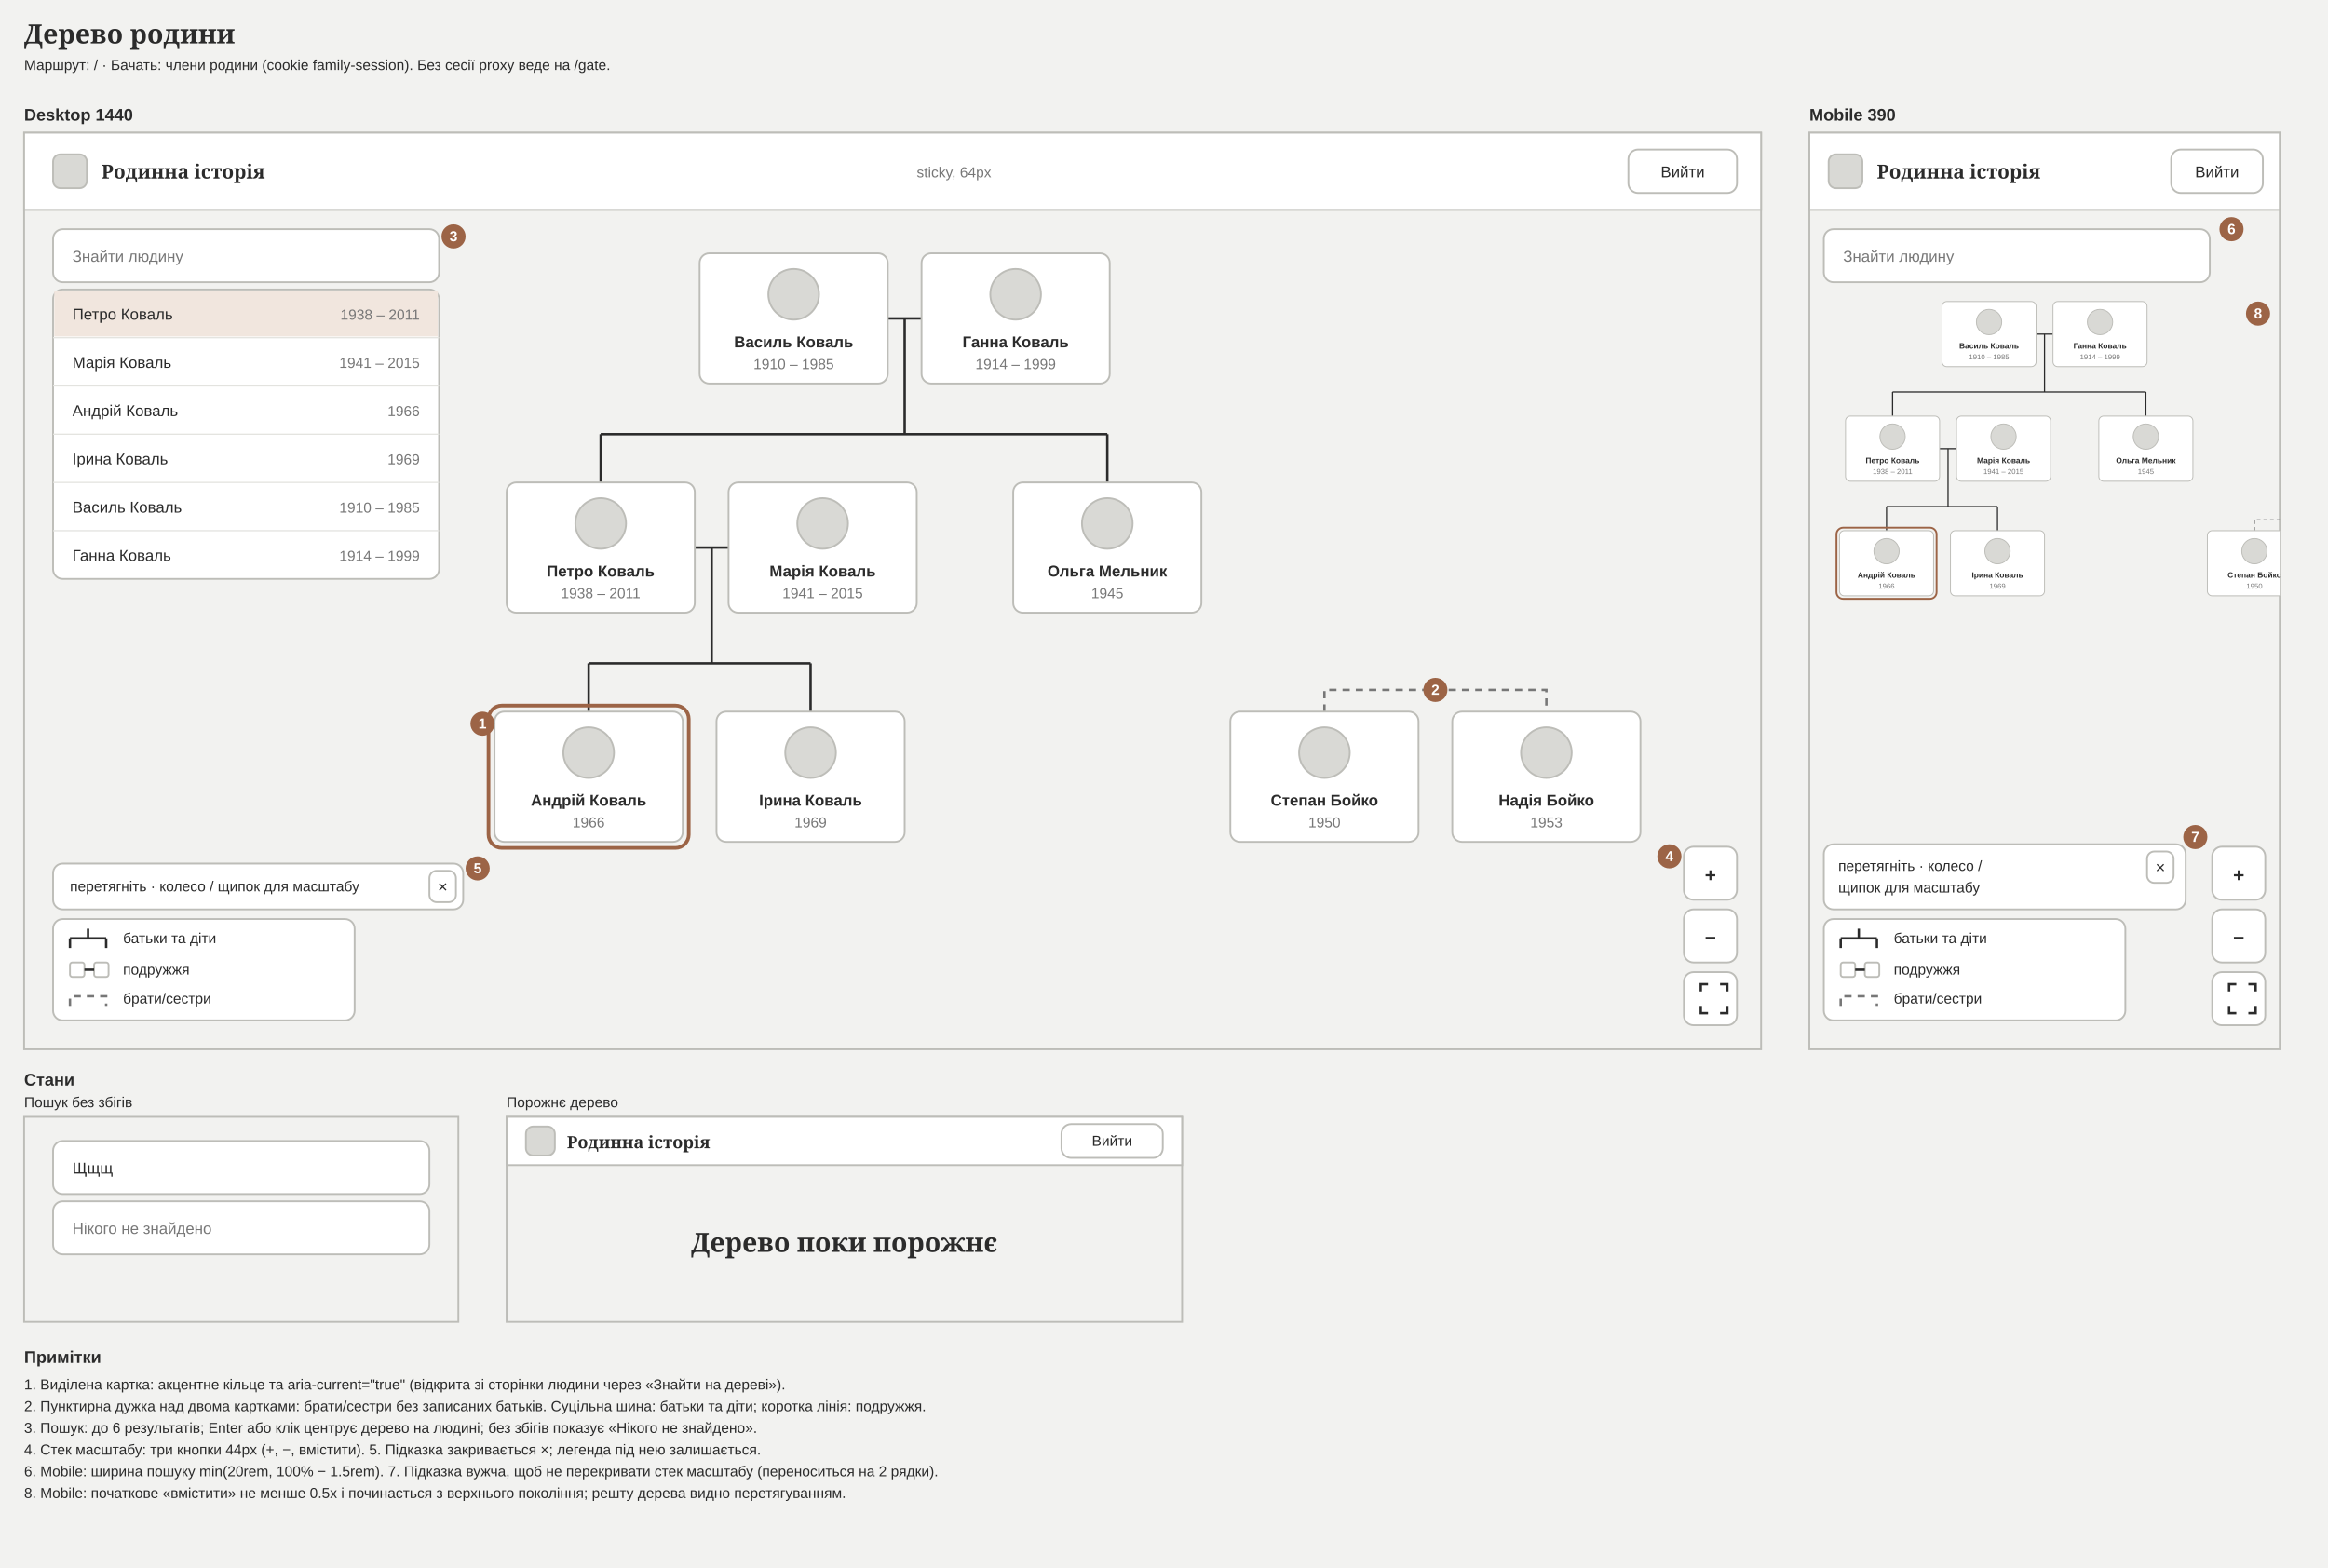
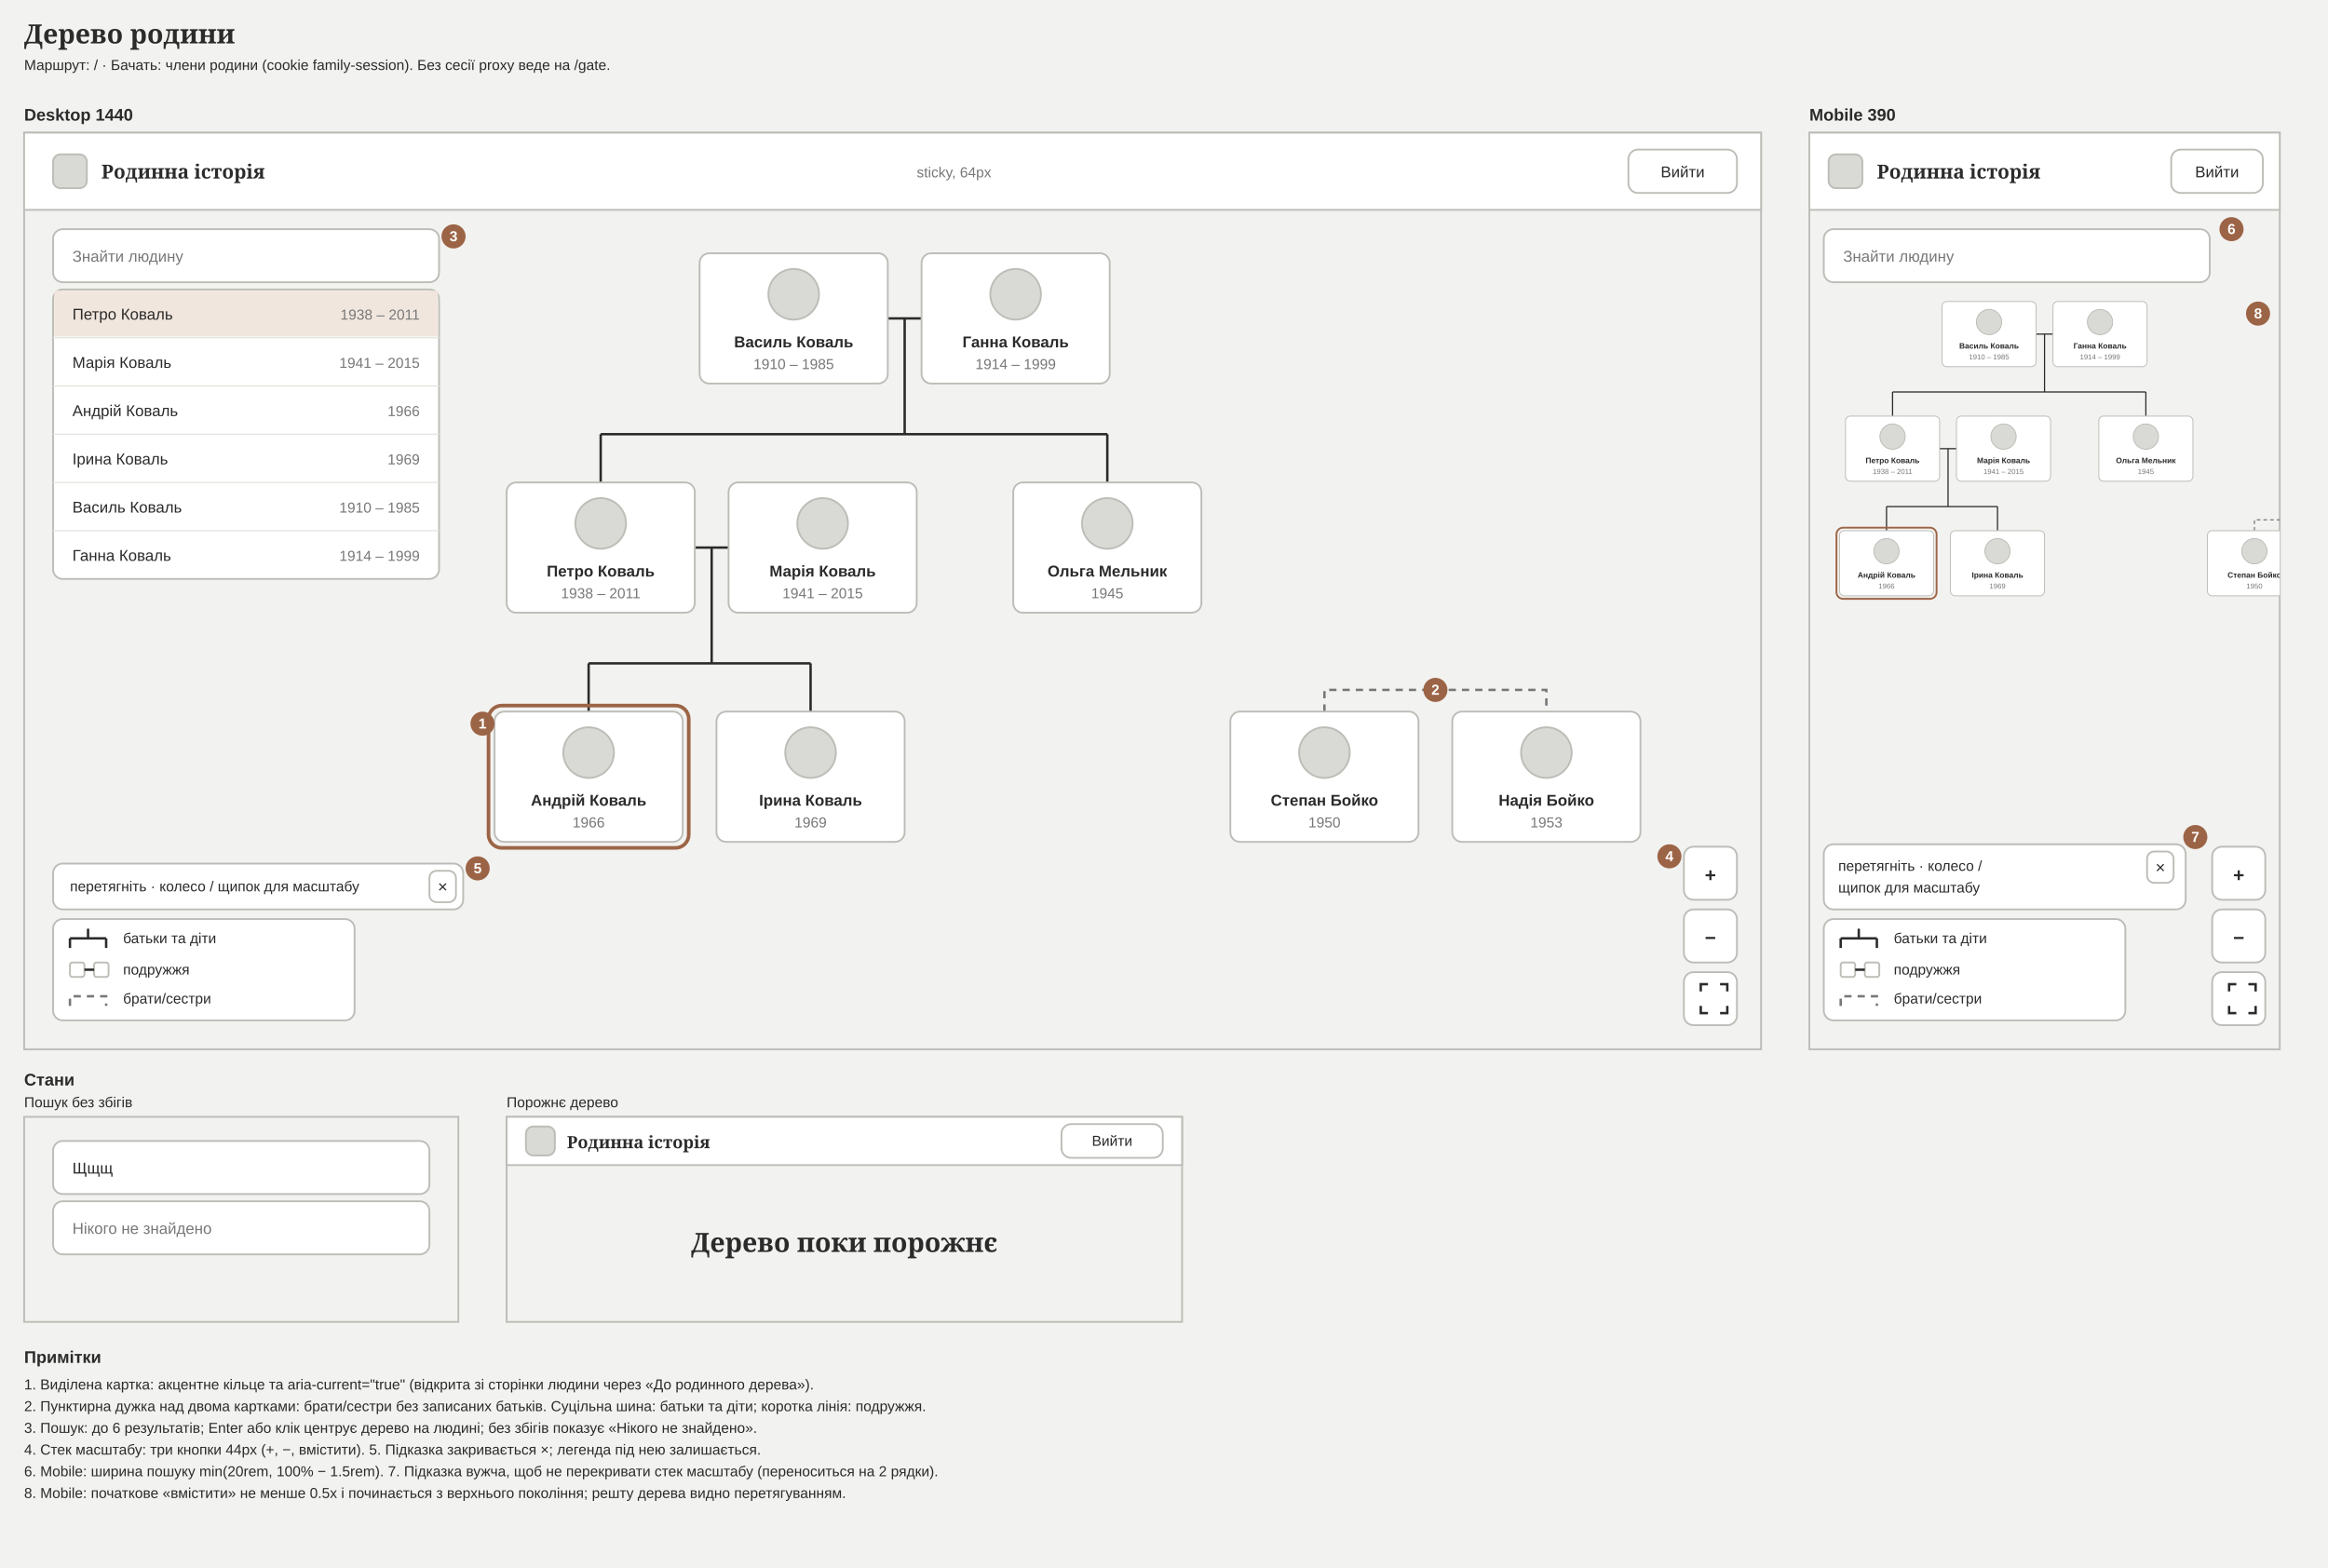
<svg xmlns="http://www.w3.org/2000/svg" width="1930" height="1300" viewBox="0 0 1930 1300" role="img" aria-labelledby="t d">
  <style>
text{font-family:Arial,Helvetica,sans-serif;font-size:14px;fill:#2b2b2b}
.bg{fill:#f2f2f0}
.frame{fill:#f2f2f0;stroke:#bdbdb8;stroke-width:1.5}
.box{fill:#fff;stroke:#bdbdb8;stroke-width:1.5}
.card{fill:#fff;stroke:#bdbdb8;stroke-width:1.5}
.btn{fill:#fff;stroke:#bdbdb8;stroke-width:1.5}
.btn-primary{fill:#9c6446;stroke:#9c6446;stroke-width:1.5}
.btn-disabled{fill:#e6e6e3;stroke:#d0d0cc;stroke-width:1.5}
.input{fill:#fff;stroke:#bdbdb8;stroke-width:1.5}
.avatar{fill:#d9d9d5;stroke:#bdbdb8;stroke-width:1.5}
.ink{fill:#222}
.line{stroke:#2b2b2b;stroke-width:2;fill:none}
.dash{stroke:#777;stroke-width:2;stroke-dasharray:6 5;fill:none}
.ring{fill:none;stroke:#9c6446;stroke-width:3}
.call{fill:#9c6446}
.accent{fill:#9c6446}
.accent-t{fill:#9c6446}
.muted{fill:#777;font-size:12px}
.title{font-family:Georgia,serif;font-size:22px;font-weight:bold}
.serif{font-family:Georgia,serif}
.note{font-size:12px;fill:#2b2b2b}
.b{font-weight:bold}
.w{fill:#fff}
.c{text-anchor:middle}
.e{text-anchor:end}
.sm{font-size:13px}
.lg{font-size:16px}
</style>
  <defs>
    <g id="tree">
      <path class="line" d="M736 264 H764" />
      <path class="line" d="M750 264 V360 M498 360 H918 M498 360 V400 M918 360 V400" />
      <path class="line" d="M576 454 H604" />
      <path class="line" d="M590 454 V550 M488 550 H672 M488 550 V590 M672 550 V590" />
      <path class="dash" d="M1098 590 V572 H1282 V590" />
      <rect class="card" x="580" y="210" width="156" height="108" rx="8" />
      <circle class="avatar" cx="658" cy="244" r="21" />
      <text class="b sm c" x="658" y="288">Василь Коваль</text>
      <text class="muted c" x="658" y="306">1910 – 1985</text>
      <rect class="card" x="764" y="210" width="156" height="108" rx="8" />
      <circle class="avatar" cx="842" cy="244" r="21" />
      <text class="b sm c" x="842" y="288">Ганна Коваль</text>
      <text class="muted c" x="842" y="306">1914 – 1999</text>
      <rect class="card" x="420" y="400" width="156" height="108" rx="8" />
      <circle class="avatar" cx="498" cy="434" r="21" />
      <text class="b sm c" x="498" y="478">Петро Коваль</text>
      <text class="muted c" x="498" y="496">1938 – 2011</text>
      <rect class="card" x="604" y="400" width="156" height="108" rx="8" />
      <circle class="avatar" cx="682" cy="434" r="21" />
      <text class="b sm c" x="682" y="478">Марія Коваль</text>
      <text class="muted c" x="682" y="496">1941 – 2015</text>
      <rect class="card" x="840" y="400" width="156" height="108" rx="8" />
      <circle class="avatar" cx="918" cy="434" r="21" />
      <text class="b sm c" x="918" y="478">Ольга Мельник</text>
      <text class="muted c" x="918" y="496">1945</text>
      <rect class="card" x="410" y="590" width="156" height="108" rx="8" />
      <circle class="avatar" cx="488" cy="624" r="21" />
      <text class="b sm c" x="488" y="668">Андрій Коваль</text>
      <text class="muted c" x="488" y="686">1966</text>
      <rect class="ring" x="405" y="585" width="166" height="118" rx="11" />
      <rect class="card" x="594" y="590" width="156" height="108" rx="8" />
      <circle class="avatar" cx="672" cy="624" r="21" />
      <text class="b sm c" x="672" y="668">Ірина Коваль</text>
      <text class="muted c" x="672" y="686">1969</text>
      <rect class="card" x="1020" y="590" width="156" height="108" rx="8" />
      <circle class="avatar" cx="1098" cy="624" r="21" />
      <text class="b sm c" x="1098" y="668">Степан Бойко</text>
      <text class="muted c" x="1098" y="686">1950</text>
      <rect class="card" x="1204" y="590" width="156" height="108" rx="8" />
      <circle class="avatar" cx="1282" cy="624" r="21" />
      <text class="b sm c" x="1282" y="668">Надія Бойко</text>
      <text class="muted c" x="1282" y="686">1953</text>
    </g>
    <g id="legend">
      <rect class="box" x="0" y="0" width="250" height="84" rx="8" />
      <path class="line" d="M14 16 H44 M29 8 V16 M14 16 V24 M44 16 V24" />
      <text class="note" x="58" y="20">батьки та діти</text>
      <rect class="card" x="14" y="36" width="12" height="12" rx="2" />
      <rect class="card" x="34" y="36" width="12" height="12" rx="2" />
      <path class="line" d="M26 42 H34" />
      <text class="note" x="58" y="46">подружжя</text>
      <path class="dash" d="M14 72 V64 H44 V72" />
      <text class="note" x="58" y="70">брати/сестри</text>
    </g>
    <g id="zoom">
      <rect class="btn" x="0" y="0" width="44" height="44" rx="8" />
      <text class="lg c b" x="22" y="29">+</text>
      <rect class="btn" x="0" y="52" width="44" height="44" rx="8" />
      <text class="lg c b" x="22" y="81">−</text>
      <rect class="btn" x="0" y="104" width="44" height="44" rx="8" />
      <path class="line" d="M14 120 V114 H20 M30 114 H36 V120 M36 132 V138 H30 M20 138 H14 V132" />
    </g>
    <g id="callout">
      <circle class="call" r="10" />
    </g>
    <clipPath id="mclip">
      <rect x="1500" y="174" width="390" height="696" />
    </clipPath>
  </defs>
  <rect class="bg" width="1930" height="1300" />
  <text class="title" x="20" y="36">Дерево родини</text>
  <text class="note" x="20" y="58">Маршрут: /   ·   Бачать: члени родини (cookie family-session). Без сесії proxy веде на /gate.</text>
  <text class="b" x="20" y="100">Desktop 1440</text>
  <rect class="frame" x="20" y="110" width="1440" height="760" />
  <g transform="translate(0,0)">
    <rect class="box" x="20" y="110" width="1440" height="64" />
    <rect class="avatar" x="44" y="128" width="28" height="28" rx="6" />
    <text class="serif lg b" x="84" y="148">Родинна історія</text>
    <rect class="btn" x="1350" y="124" width="90" height="36" rx="8" />
    <text class="sm c" x="1395" y="147">Вийти</text>
    <text class="muted" x="760" y="147">sticky, 64px</text>
  </g>
  <use href="#tree" transform="translate(0,0)" />
  <rect class="input" x="44" y="190" width="320" height="44" rx="8" />
  <text class="muted sm" x="60" y="217">Знайти людину</text>
  <rect class="box" x="44" y="240" width="320" height="240" rx="8" />
  <rect x="45" y="241" width="318" height="38" fill="#f1e6de" />
  <path d="M44 280 H364 M44 320 H364 M44 360 H364 M44 400 H364 M44 440 H364" stroke="#e3e3df" stroke-width="1" />
  <text class="sm" x="60" y="265">Петро Коваль</text>
  <text class="muted e" x="348" y="265">1938 – 2011</text>
  <text class="sm" x="60" y="305">Марія Коваль</text>
  <text class="muted e" x="348" y="305">1941 – 2015</text>
  <text class="sm" x="60" y="345">Андрій Коваль</text>
  <text class="muted e" x="348" y="345">1966</text>
  <text class="sm" x="60" y="385">Ірина Коваль</text>
  <text class="muted e" x="348" y="385">1969</text>
  <text class="sm" x="60" y="425">Василь Коваль</text>
  <text class="muted e" x="348" y="425">1910 – 1985</text>
  <text class="sm" x="60" y="465">Ганна Коваль</text>
  <text class="muted e" x="348" y="465">1914 – 1999</text>
  <use href="#zoom" transform="translate(1396,702)" />
  <rect class="box" x="44" y="716" width="340" height="38" rx="8" />
  <text class="note" x="58" y="739">перетягніть · колесо / щипок для масштабу</text>
  <rect class="btn" x="356" y="722" width="22" height="26" rx="6" />
  <text class="c" x="367" y="740">×</text>
  <use href="#legend" transform="translate(44,762)" />
  <use href="#callout" x="400" y="600" />
  <text class="note w b c" x="400" y="604">1</text>
  <use href="#callout" x="1190" y="572" />
  <text class="note w b c" x="1190" y="576">2</text>
  <use href="#callout" x="376" y="196" />
  <text class="note w b c" x="376" y="200">3</text>
  <use href="#callout" x="1384" y="710" />
  <text class="note w b c" x="1384" y="714">4</text>
  <use href="#callout" x="396" y="720" />
  <text class="note w b c" x="396" y="724">5</text>
  <text class="b" x="1500" y="100">Mobile 390</text>
  <rect class="frame" x="1500" y="110" width="390" height="760" />
  <g clip-path="url(#mclip)">
    <use href="#tree" transform="translate(1320,145) scale(0.5)" />
  </g>
  <rect class="box" x="1500" y="110" width="390" height="64" />
  <rect class="avatar" x="1516" y="128" width="28" height="28" rx="6" />
  <text class="serif lg b" x="1556" y="148">Родинна історія</text>
  <rect class="btn" x="1800" y="124" width="76" height="36" rx="8" />
  <text class="sm c" x="1838" y="147">Вийти</text>
  <rect class="input" x="1512" y="190" width="320" height="44" rx="8" />
  <text class="muted sm" x="1528" y="217">Знайти людину</text>
  <use href="#zoom" transform="translate(1834,702)" />
  <rect class="box" x="1512" y="700" width="300" height="54" rx="8" />
  <text class="note" x="1524" y="722">перетягніть · колесо /</text>
  <text class="note" x="1524" y="740">щипок для масштабу</text>
  <rect class="btn" x="1780" y="706" width="22" height="26" rx="6" />
  <text class="c" x="1791" y="724">×</text>
  <use href="#legend" transform="translate(1512,762)" />
  <use href="#callout" x="1850" y="190" />
  <text class="note w b c" x="1850" y="194">6</text>
  <use href="#callout" x="1820" y="694" />
  <text class="note w b c" x="1820" y="698">7</text>
  <use href="#callout" x="1872" y="260" />
  <text class="note w b c" x="1872" y="264">8</text>
  <text class="b" x="20" y="900">Стани</text>
  <text class="note" x="20" y="918">Пошук без збігів</text>
  <rect class="frame" x="20" y="926" width="360" height="170" />
  <rect class="input" x="44" y="946" width="312" height="44" rx="8" />
  <text class="sm" x="60" y="973">Щщщ</text>
  <rect class="box" x="44" y="996" width="312" height="44" rx="8" />
  <text class="muted sm" x="60" y="1023">Нікого не знайдено</text>
  <text class="note" x="420" y="918">Порожнє дерево</text>
  <rect class="frame" x="420" y="926" width="560" height="170" />
  <rect class="box" x="420" y="926" width="560" height="40" />
  <rect class="avatar" x="436" y="934" width="24" height="24" rx="6" />
  <text class="serif b" x="470" y="952">Родинна історія</text>
  <rect class="btn" x="880" y="932" width="84" height="28" rx="8" />
  <text class="note c" x="922" y="950">Вийти</text>
  <text class="title c" x="700" y="1038">Дерево поки порожнє</text>
  <text class="b" x="20" y="1130">Примітки</text>
-   <text class="note" x="20" y="1152">1. Виділена картка: акцентне кільце та aria-current="true" (відкрита зі сторінки людини через «Знайти на дереві»).</text>
+   <text class="note" x="20" y="1152">1. Виділена картка: акцентне кільце та aria-current="true" (відкрита зі сторінки людини через «До родинного дерева»).</text>
  <text class="note" x="20" y="1170">2. Пунктирна дужка над двома картками: брати/сестри без записаних батьків. Суцільна шина: батьки та діти; коротка лінія: подружжя.</text>
  <text class="note" x="20" y="1188">3. Пошук: до 6 результатів; Enter або клік центрує дерево на людині; без збігів показує «Нікого не знайдено».</text>
  <text class="note" x="20" y="1206">4. Стек масштабу: три кнопки 44px (+, −, вмістити).   5. Підказка закривається ×; легенда під нею залишається.</text>
  <text class="note" x="20" y="1224">6. Mobile: ширина пошуку min(20rem, 100% − 1.5rem).   7. Підказка вужча, щоб не перекривати стек масштабу (переноситься на 2 рядки).</text>
  <text class="note" x="20" y="1242">8. Mobile: початкове «вмістити» не менше 0.5x і починається з верхнього покоління; решту дерева видно перетягуванням.</text>
</svg>
